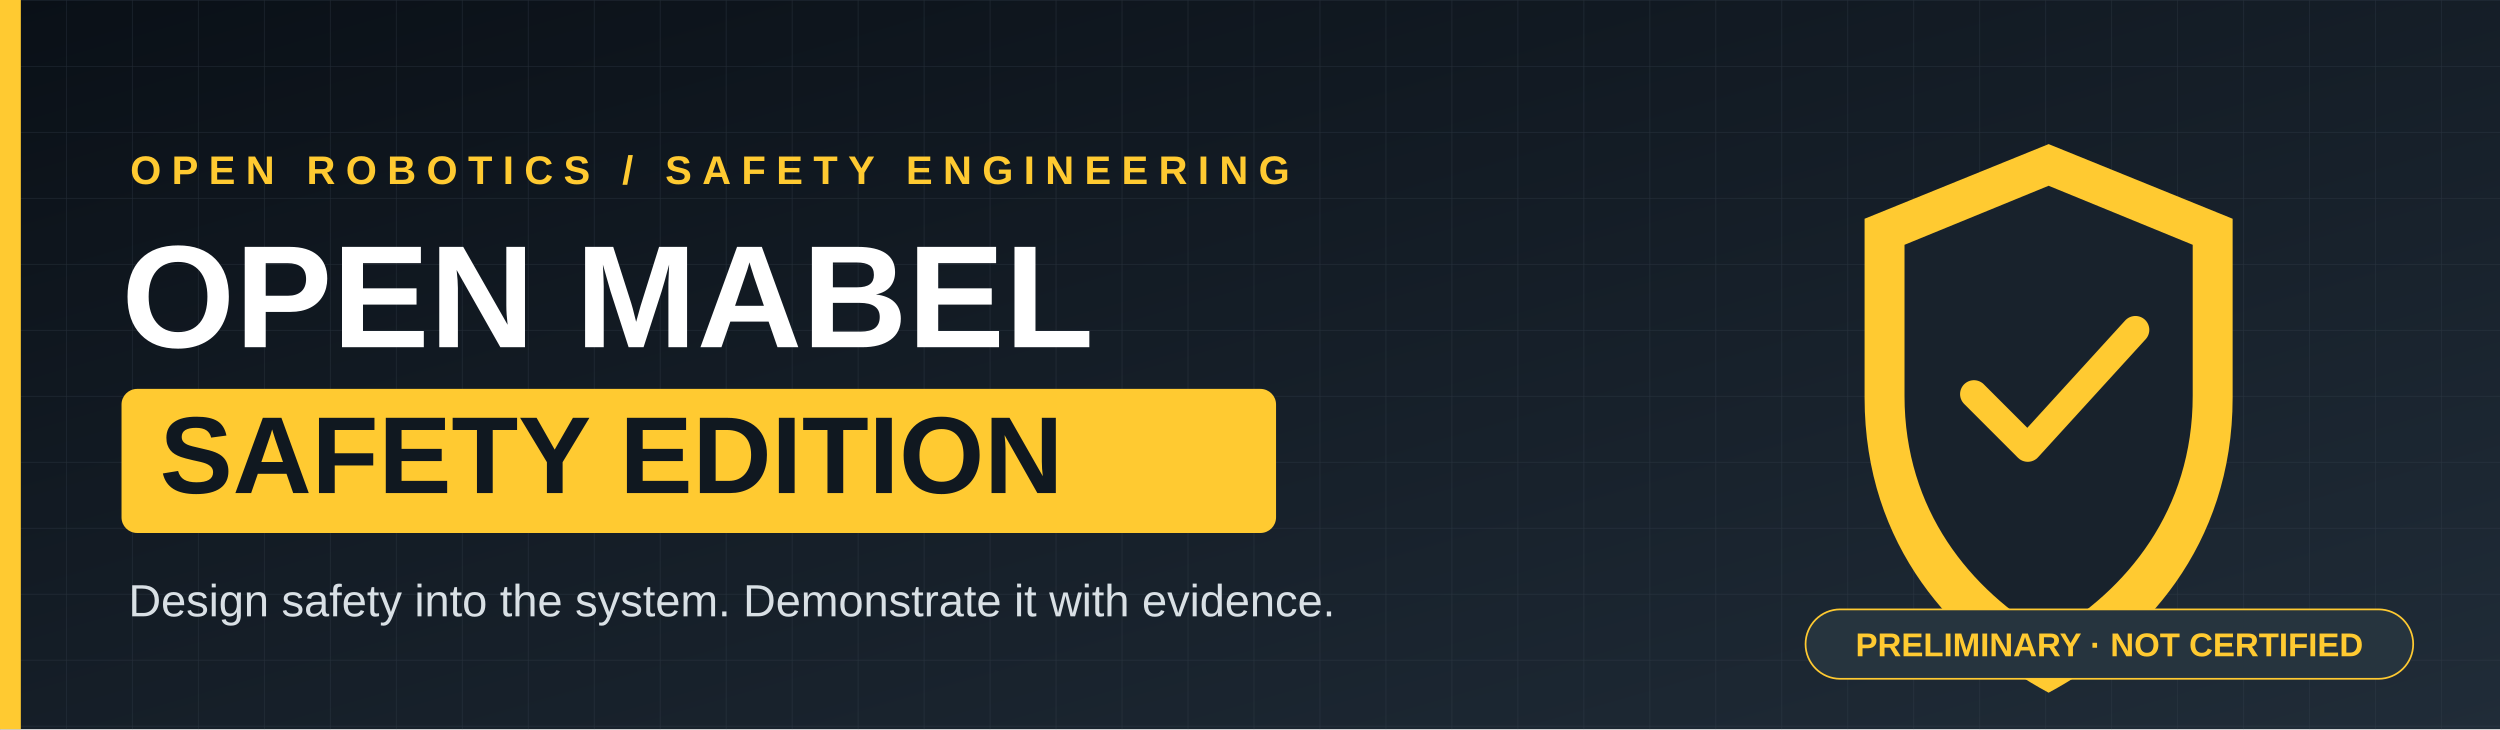
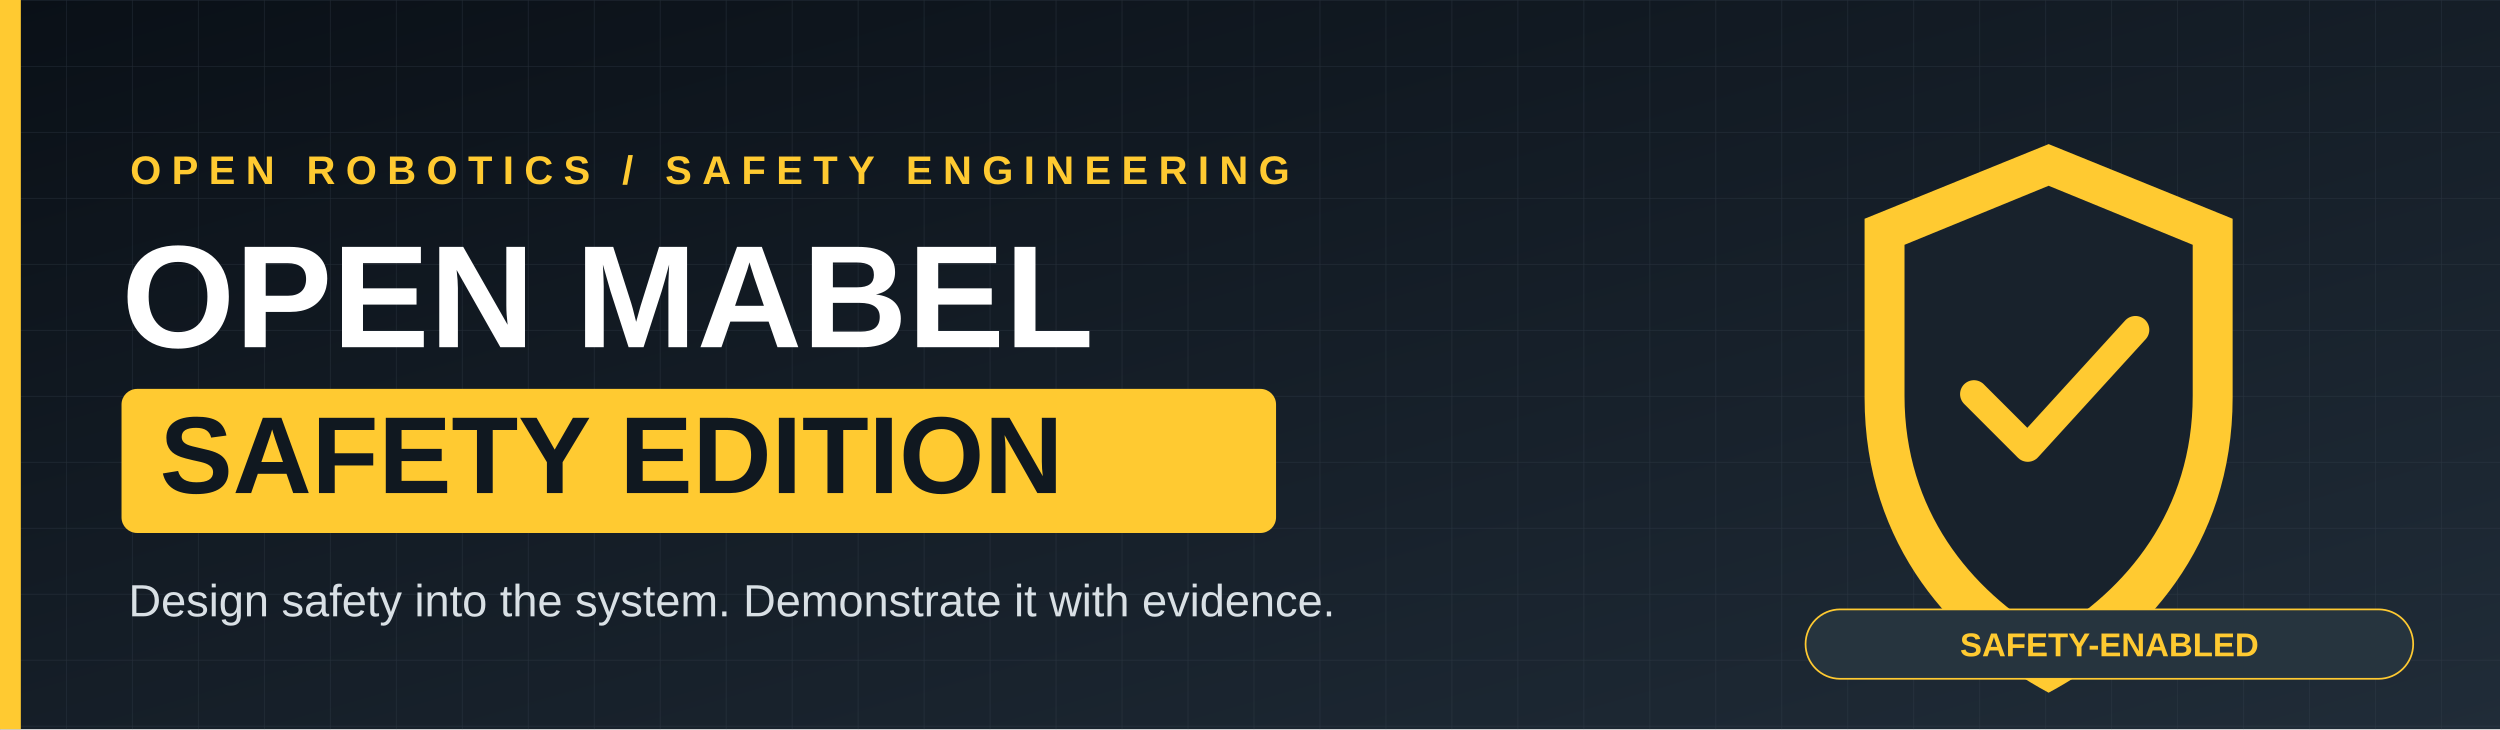
<svg xmlns="http://www.w3.org/2000/svg" viewBox="0 0 1440 420" role="img" aria-labelledby="t d">
  <defs>
    <linearGradient id="bg" x2="1" y2="1">
      <stop stop-color="#0a1017" />
      <stop offset="1" stop-color="#202c38" />
    </linearGradient>
    <pattern id="grid" width="38" height="38" patternUnits="userSpaceOnUse">
      <path d="M38 0H0V38" fill="none" stroke="#394550" stroke-width=".65" />
    </pattern>
  </defs>
  <rect width="1440" height="420" fill="url(#bg)" />
  <rect width="1440" height="420" fill="url(#grid)" opacity=".48" />
  <path d="M0 0h12v420H0z" fill="#ffca31" />
  <g font-family="Arial,Helvetica,sans-serif">
    <text x="75" y="106" font-size="23" font-weight="700" letter-spacing="6" fill="#ffca31">OPEN ROBOTICS / SAFETY ENGINEERING</text>
    <text x="70" y="200" font-size="84" font-weight="800" fill="#fff">OPEN MABEL</text>
    <rect x="70" y="224" width="665" height="83" rx="9" fill="#ffca31" />
    <text x="92" y="284" font-size="63" font-weight="800" fill="#101820">SAFETY EDITION</text>
    <text x="74" y="355" font-size="26" fill="#d9e0e5">Design safety into the system. Demonstrate it with evidence.</text>
    <g transform="translate(1080 83)">
      <path d="M100 0 206 43v103c0 86-52 141-106 170C46 287-6 232-6 146V43z" fill="#ffca31" />
      <path d="M100 24 183 58v87c0 66-38 112-83 138-45-26-83-72-83-138V58z" fill="#18222c" />
      <path d="m57 144 31 31 62-68" fill="none" stroke="#ffca31" stroke-width="16" stroke-linecap="round" stroke-linejoin="round" />
    </g>
    <rect x="1040" y="351" width="350" height="40" rx="20" fill="#26343e" stroke="#ffca31" />
-     <text x="1215" y="378" font-size="19" fill="#ffca31" text-anchor="middle" font-weight="700">PRELIMINARY · NOT CERTIFIED</text>
+     <text x="1215" y="378" font-size="19" fill="#ffca31" text-anchor="middle" font-weight="700">SAFETY-ENABLED</text>
  </g>
</svg>
